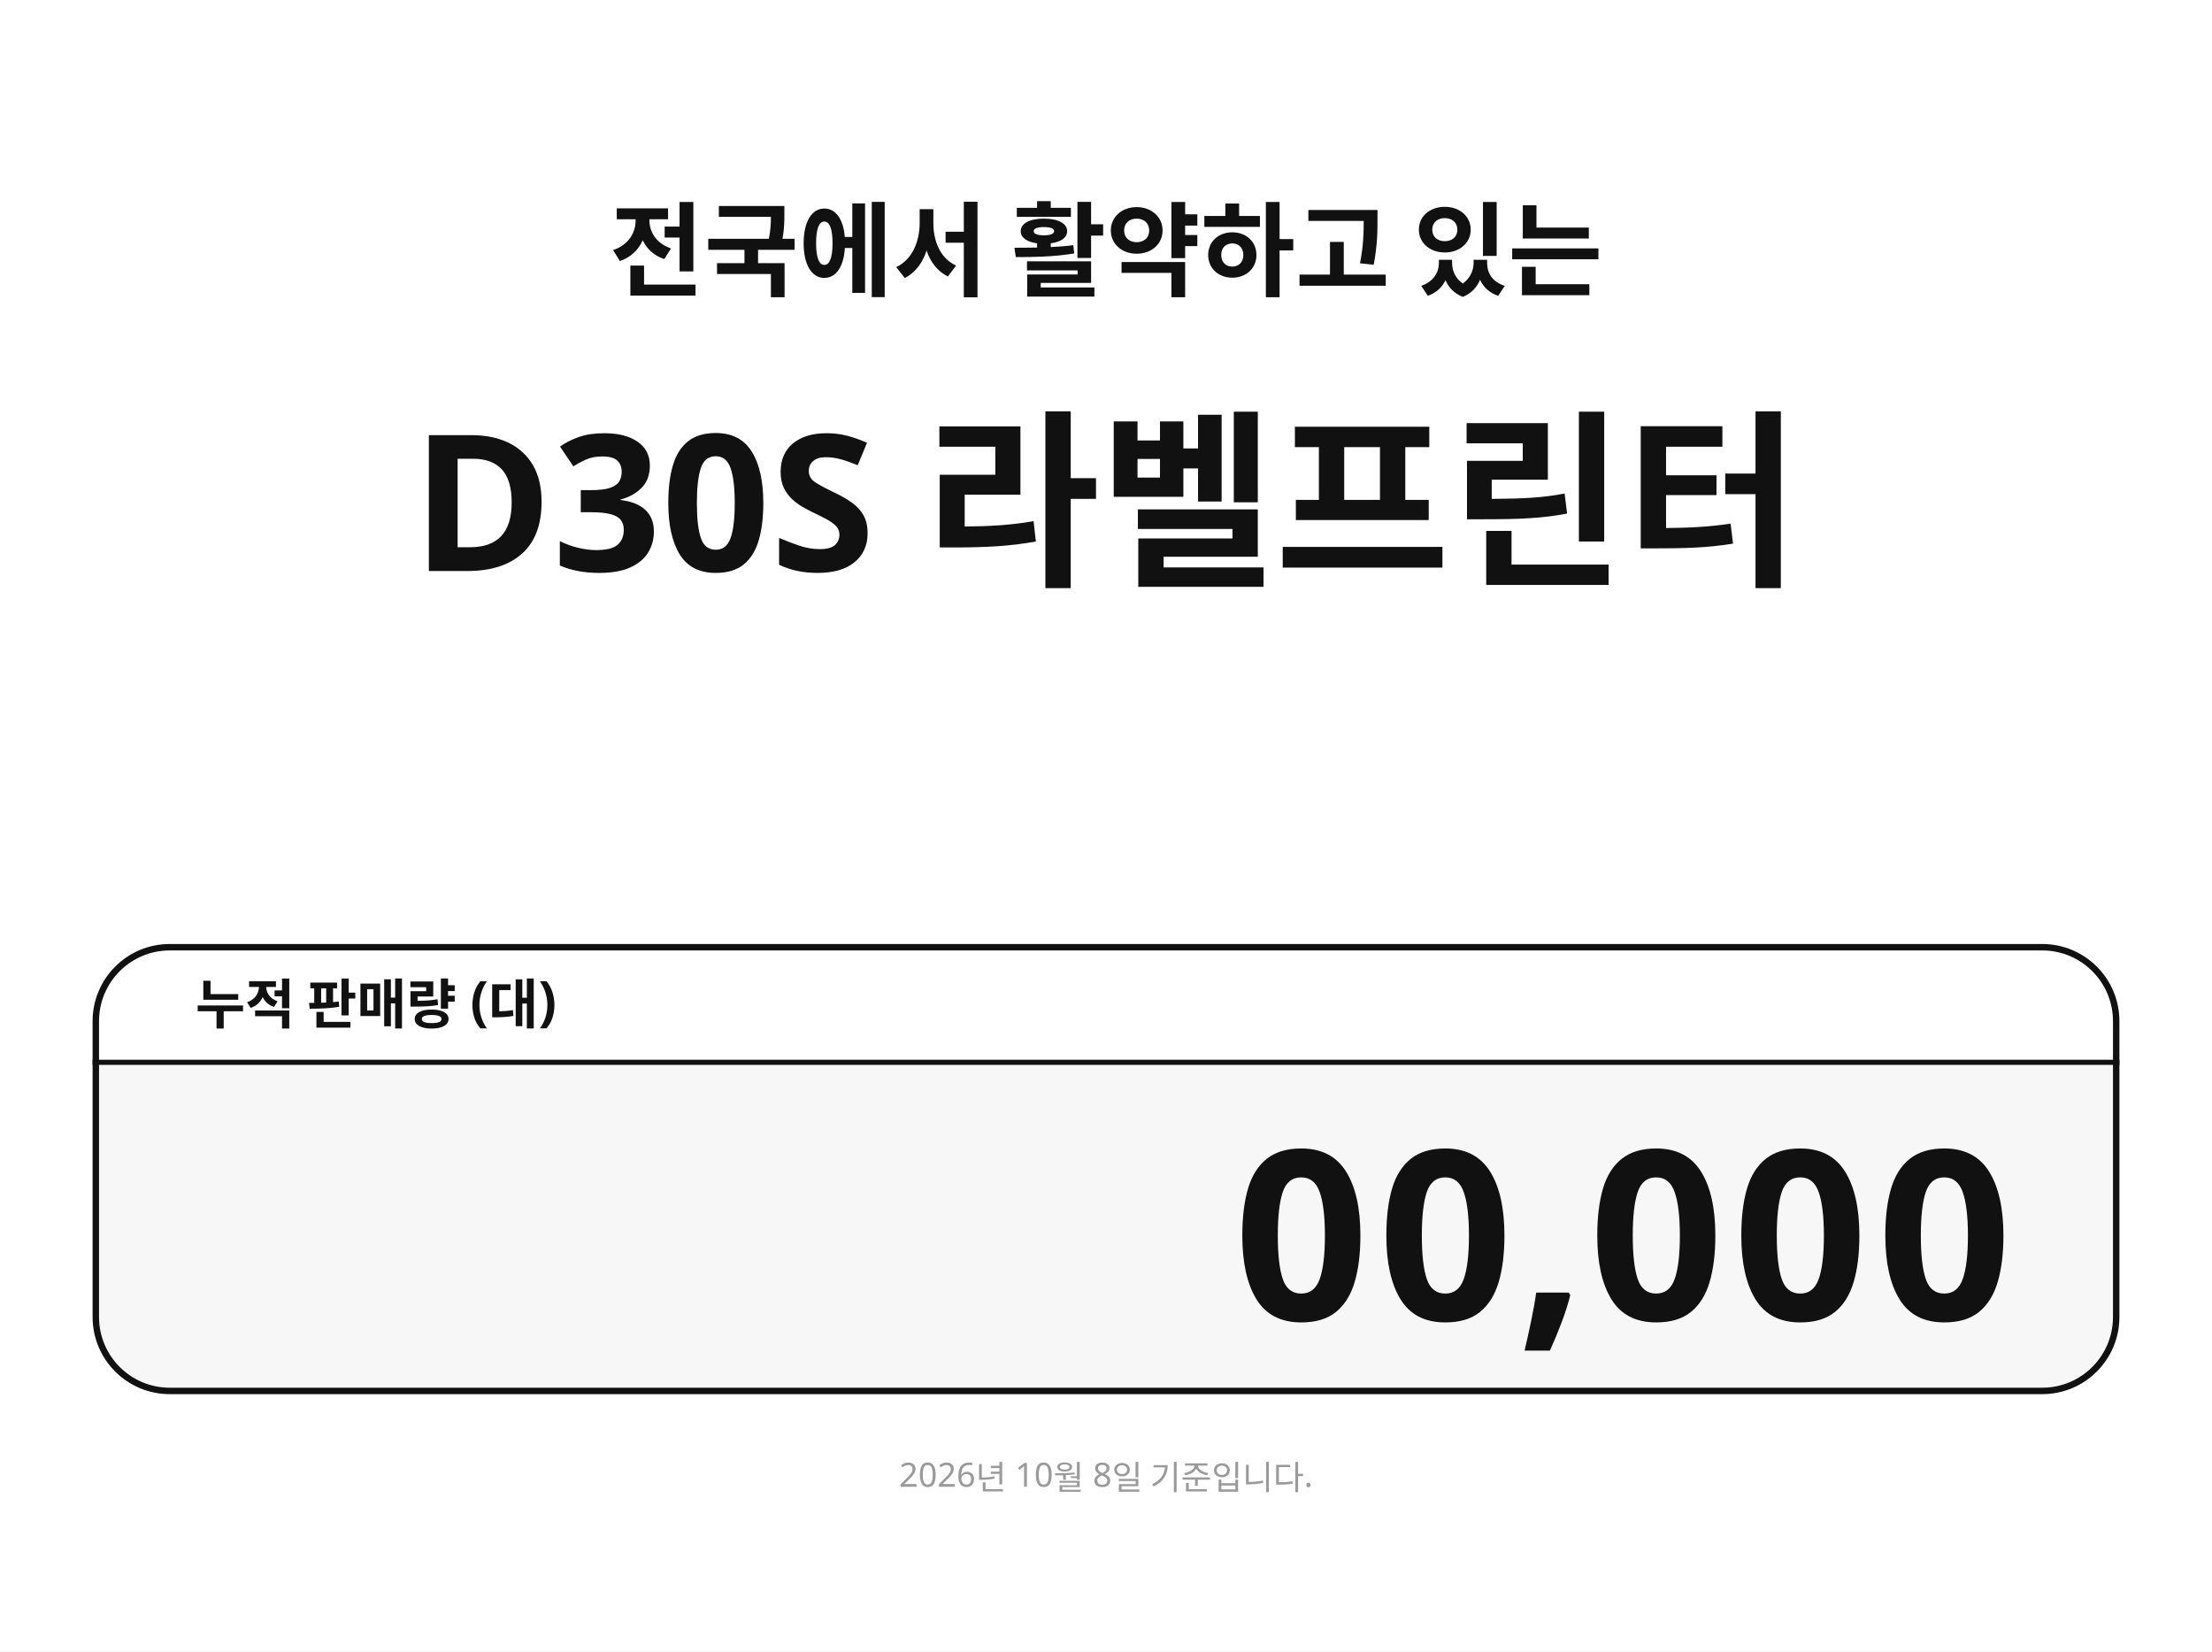
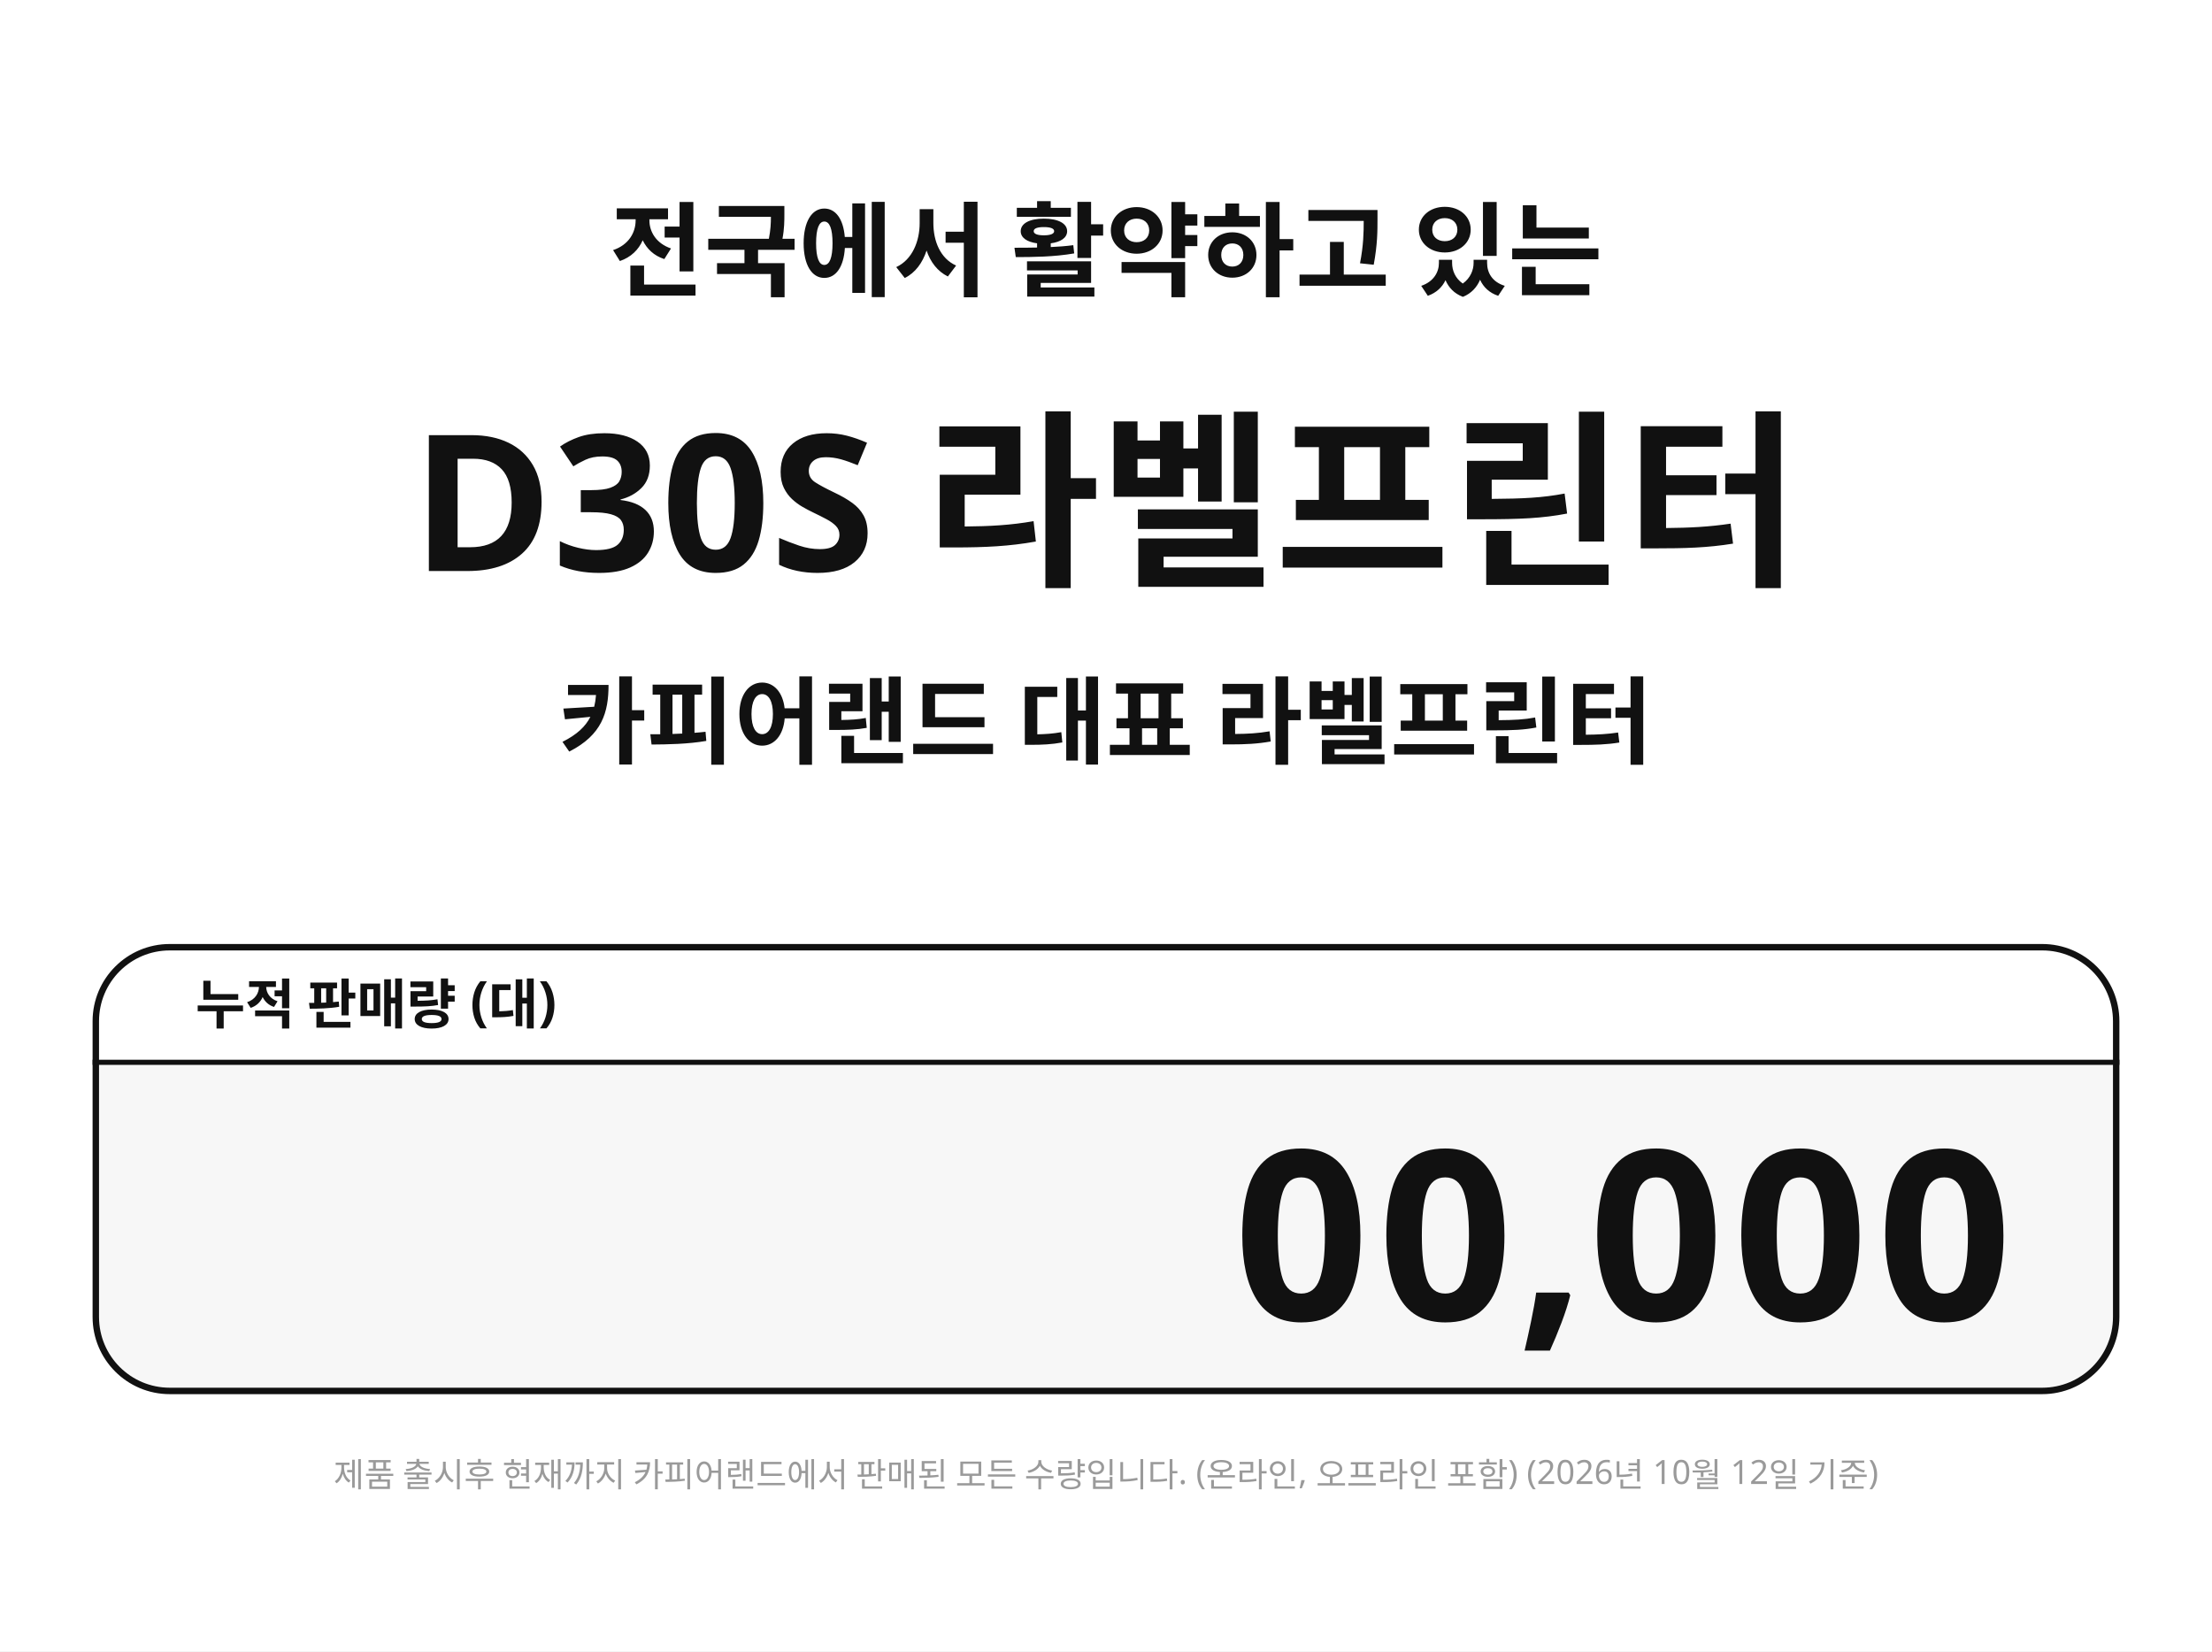
<svg xmlns="http://www.w3.org/2000/svg" width="860" height="642" viewBox="0 0 860 642" role="img">
  <defs>
    <clipPath id="odo-cell">
      <rect x="-32.0" y="-55.0" width="64" height="110" />
    </clipPath>
    <clipPath id="box-clip">
      <rect x="36" y="367" width="788" height="175" rx="30" ry="30" />
    </clipPath>
    <g id="odo">
      <text x="0" y="0" text-anchor="middle" dominant-baseline="central" font-family="'Pretendard','Malgun Gothic','Apple SD Gothic Neo',sans-serif" font-weight="900" font-size="92" fill="#111111">0</text>
      <text x="0" y="110" text-anchor="middle" dominant-baseline="central" font-family="'Pretendard','Malgun Gothic','Apple SD Gothic Neo',sans-serif" font-weight="900" font-size="92" fill="#111111">1</text>
      <text x="0" y="220" text-anchor="middle" dominant-baseline="central" font-family="'Pretendard','Malgun Gothic','Apple SD Gothic Neo',sans-serif" font-weight="900" font-size="92" fill="#111111">2</text>
      <text x="0" y="330" text-anchor="middle" dominant-baseline="central" font-family="'Pretendard','Malgun Gothic','Apple SD Gothic Neo',sans-serif" font-weight="900" font-size="92" fill="#111111">3</text>
      <text x="0" y="440" text-anchor="middle" dominant-baseline="central" font-family="'Pretendard','Malgun Gothic','Apple SD Gothic Neo',sans-serif" font-weight="900" font-size="92" fill="#111111">4</text>
      <text x="0" y="550" text-anchor="middle" dominant-baseline="central" font-family="'Pretendard','Malgun Gothic','Apple SD Gothic Neo',sans-serif" font-weight="900" font-size="92" fill="#111111">5</text>
      <text x="0" y="660" text-anchor="middle" dominant-baseline="central" font-family="'Pretendard','Malgun Gothic','Apple SD Gothic Neo',sans-serif" font-weight="900" font-size="92" fill="#111111">6</text>
      <text x="0" y="770" text-anchor="middle" dominant-baseline="central" font-family="'Pretendard','Malgun Gothic','Apple SD Gothic Neo',sans-serif" font-weight="900" font-size="92" fill="#111111">7</text>
      <text x="0" y="880" text-anchor="middle" dominant-baseline="central" font-family="'Pretendard','Malgun Gothic','Apple SD Gothic Neo',sans-serif" font-weight="900" font-size="92" fill="#111111">8</text>
      <text x="0" y="990" text-anchor="middle" dominant-baseline="central" font-family="'Pretendard','Malgun Gothic','Apple SD Gothic Neo',sans-serif" font-weight="900" font-size="92" fill="#111111">9</text>
      <text x="0" y="1100" text-anchor="middle" dominant-baseline="central" font-family="'Pretendard','Malgun Gothic','Apple SD Gothic Neo',sans-serif" font-weight="900" font-size="92" fill="#111111">0</text>
      <text x="0" y="1210" text-anchor="middle" dominant-baseline="central" font-family="'Pretendard','Malgun Gothic','Apple SD Gothic Neo',sans-serif" font-weight="900" font-size="92" fill="#111111">1</text>
      <text x="0" y="1320" text-anchor="middle" dominant-baseline="central" font-family="'Pretendard','Malgun Gothic','Apple SD Gothic Neo',sans-serif" font-weight="900" font-size="92" fill="#111111">2</text>
      <text x="0" y="1430" text-anchor="middle" dominant-baseline="central" font-family="'Pretendard','Malgun Gothic','Apple SD Gothic Neo',sans-serif" font-weight="900" font-size="92" fill="#111111">3</text>
      <text x="0" y="1540" text-anchor="middle" dominant-baseline="central" font-family="'Pretendard','Malgun Gothic','Apple SD Gothic Neo',sans-serif" font-weight="900" font-size="92" fill="#111111">4</text>
      <text x="0" y="1650" text-anchor="middle" dominant-baseline="central" font-family="'Pretendard','Malgun Gothic','Apple SD Gothic Neo',sans-serif" font-weight="900" font-size="92" fill="#111111">5</text>
      <text x="0" y="1760" text-anchor="middle" dominant-baseline="central" font-family="'Pretendard','Malgun Gothic','Apple SD Gothic Neo',sans-serif" font-weight="900" font-size="92" fill="#111111">6</text>
      <text x="0" y="1870" text-anchor="middle" dominant-baseline="central" font-family="'Pretendard','Malgun Gothic','Apple SD Gothic Neo',sans-serif" font-weight="900" font-size="92" fill="#111111">7</text>
      <text x="0" y="1980" text-anchor="middle" dominant-baseline="central" font-family="'Pretendard','Malgun Gothic','Apple SD Gothic Neo',sans-serif" font-weight="900" font-size="92" fill="#111111">8</text>
      <text x="0" y="2090" text-anchor="middle" dominant-baseline="central" font-family="'Pretendard','Malgun Gothic','Apple SD Gothic Neo',sans-serif" font-weight="900" font-size="92" fill="#111111">9</text>
      <text x="0" y="2200" text-anchor="middle" dominant-baseline="central" font-family="'Pretendard','Malgun Gothic','Apple SD Gothic Neo',sans-serif" font-weight="900" font-size="92" fill="#111111">0</text>
      <text x="0" y="2310" text-anchor="middle" dominant-baseline="central" font-family="'Pretendard','Malgun Gothic','Apple SD Gothic Neo',sans-serif" font-weight="900" font-size="92" fill="#111111">1</text>
      <text x="0" y="2420" text-anchor="middle" dominant-baseline="central" font-family="'Pretendard','Malgun Gothic','Apple SD Gothic Neo',sans-serif" font-weight="900" font-size="92" fill="#111111">2</text>
      <text x="0" y="2530" text-anchor="middle" dominant-baseline="central" font-family="'Pretendard','Malgun Gothic','Apple SD Gothic Neo',sans-serif" font-weight="900" font-size="92" fill="#111111">3</text>
      <text x="0" y="2640" text-anchor="middle" dominant-baseline="central" font-family="'Pretendard','Malgun Gothic','Apple SD Gothic Neo',sans-serif" font-weight="900" font-size="92" fill="#111111">4</text>
      <text x="0" y="2750" text-anchor="middle" dominant-baseline="central" font-family="'Pretendard','Malgun Gothic','Apple SD Gothic Neo',sans-serif" font-weight="900" font-size="92" fill="#111111">5</text>
      <text x="0" y="2860" text-anchor="middle" dominant-baseline="central" font-family="'Pretendard','Malgun Gothic','Apple SD Gothic Neo',sans-serif" font-weight="900" font-size="92" fill="#111111">6</text>
      <text x="0" y="2970" text-anchor="middle" dominant-baseline="central" font-family="'Pretendard','Malgun Gothic','Apple SD Gothic Neo',sans-serif" font-weight="900" font-size="92" fill="#111111">7</text>
      <text x="0" y="3080" text-anchor="middle" dominant-baseline="central" font-family="'Pretendard','Malgun Gothic','Apple SD Gothic Neo',sans-serif" font-weight="900" font-size="92" fill="#111111">8</text>
      <text x="0" y="3190" text-anchor="middle" dominant-baseline="central" font-family="'Pretendard','Malgun Gothic','Apple SD Gothic Neo',sans-serif" font-weight="900" font-size="92" fill="#111111">9</text>
      <text x="0" y="3300" text-anchor="middle" dominant-baseline="central" font-family="'Pretendard','Malgun Gothic','Apple SD Gothic Neo',sans-serif" font-weight="900" font-size="92" fill="#111111">0</text>
      <text x="0" y="3410" text-anchor="middle" dominant-baseline="central" font-family="'Pretendard','Malgun Gothic','Apple SD Gothic Neo',sans-serif" font-weight="900" font-size="92" fill="#111111">1</text>
      <text x="0" y="3520" text-anchor="middle" dominant-baseline="central" font-family="'Pretendard','Malgun Gothic','Apple SD Gothic Neo',sans-serif" font-weight="900" font-size="92" fill="#111111">2</text>
      <text x="0" y="3630" text-anchor="middle" dominant-baseline="central" font-family="'Pretendard','Malgun Gothic','Apple SD Gothic Neo',sans-serif" font-weight="900" font-size="92" fill="#111111">3</text>
      <text x="0" y="3740" text-anchor="middle" dominant-baseline="central" font-family="'Pretendard','Malgun Gothic','Apple SD Gothic Neo',sans-serif" font-weight="900" font-size="92" fill="#111111">4</text>
      <text x="0" y="3850" text-anchor="middle" dominant-baseline="central" font-family="'Pretendard','Malgun Gothic','Apple SD Gothic Neo',sans-serif" font-weight="900" font-size="92" fill="#111111">5</text>
      <text x="0" y="3960" text-anchor="middle" dominant-baseline="central" font-family="'Pretendard','Malgun Gothic','Apple SD Gothic Neo',sans-serif" font-weight="900" font-size="92" fill="#111111">6</text>
      <text x="0" y="4070" text-anchor="middle" dominant-baseline="central" font-family="'Pretendard','Malgun Gothic','Apple SD Gothic Neo',sans-serif" font-weight="900" font-size="92" fill="#111111">7</text>
      <text x="0" y="4180" text-anchor="middle" dominant-baseline="central" font-family="'Pretendard','Malgun Gothic','Apple SD Gothic Neo',sans-serif" font-weight="900" font-size="92" fill="#111111">8</text>
      <text x="0" y="4290" text-anchor="middle" dominant-baseline="central" font-family="'Pretendard','Malgun Gothic','Apple SD Gothic Neo',sans-serif" font-weight="900" font-size="92" fill="#111111">9</text>
      <text x="0" y="4400" text-anchor="middle" dominant-baseline="central" font-family="'Pretendard','Malgun Gothic','Apple SD Gothic Neo',sans-serif" font-weight="900" font-size="92" fill="#111111">0</text>
      <text x="0" y="4510" text-anchor="middle" dominant-baseline="central" font-family="'Pretendard','Malgun Gothic','Apple SD Gothic Neo',sans-serif" font-weight="900" font-size="92" fill="#111111">1</text>
      <text x="0" y="4620" text-anchor="middle" dominant-baseline="central" font-family="'Pretendard','Malgun Gothic','Apple SD Gothic Neo',sans-serif" font-weight="900" font-size="92" fill="#111111">2</text>
      <text x="0" y="4730" text-anchor="middle" dominant-baseline="central" font-family="'Pretendard','Malgun Gothic','Apple SD Gothic Neo',sans-serif" font-weight="900" font-size="92" fill="#111111">3</text>
      <text x="0" y="4840" text-anchor="middle" dominant-baseline="central" font-family="'Pretendard','Malgun Gothic','Apple SD Gothic Neo',sans-serif" font-weight="900" font-size="92" fill="#111111">4</text>
      <text x="0" y="4950" text-anchor="middle" dominant-baseline="central" font-family="'Pretendard','Malgun Gothic','Apple SD Gothic Neo',sans-serif" font-weight="900" font-size="92" fill="#111111">5</text>
      <text x="0" y="5060" text-anchor="middle" dominant-baseline="central" font-family="'Pretendard','Malgun Gothic','Apple SD Gothic Neo',sans-serif" font-weight="900" font-size="92" fill="#111111">6</text>
      <text x="0" y="5170" text-anchor="middle" dominant-baseline="central" font-family="'Pretendard','Malgun Gothic','Apple SD Gothic Neo',sans-serif" font-weight="900" font-size="92" fill="#111111">7</text>
      <text x="0" y="5280" text-anchor="middle" dominant-baseline="central" font-family="'Pretendard','Malgun Gothic','Apple SD Gothic Neo',sans-serif" font-weight="900" font-size="92" fill="#111111">8</text>
      <text x="0" y="5390" text-anchor="middle" dominant-baseline="central" font-family="'Pretendard','Malgun Gothic','Apple SD Gothic Neo',sans-serif" font-weight="900" font-size="92" fill="#111111">9</text>
      <text x="0" y="5500" text-anchor="middle" dominant-baseline="central" font-family="'Pretendard','Malgun Gothic','Apple SD Gothic Neo',sans-serif" font-weight="900" font-size="92" fill="#111111">0</text>
      <text x="0" y="5610" text-anchor="middle" dominant-baseline="central" font-family="'Pretendard','Malgun Gothic','Apple SD Gothic Neo',sans-serif" font-weight="900" font-size="92" fill="#111111">1</text>
      <text x="0" y="5720" text-anchor="middle" dominant-baseline="central" font-family="'Pretendard','Malgun Gothic','Apple SD Gothic Neo',sans-serif" font-weight="900" font-size="92" fill="#111111">2</text>
      <text x="0" y="5830" text-anchor="middle" dominant-baseline="central" font-family="'Pretendard','Malgun Gothic','Apple SD Gothic Neo',sans-serif" font-weight="900" font-size="92" fill="#111111">3</text>
      <text x="0" y="5940" text-anchor="middle" dominant-baseline="central" font-family="'Pretendard','Malgun Gothic','Apple SD Gothic Neo',sans-serif" font-weight="900" font-size="92" fill="#111111">4</text>
      <text x="0" y="6050" text-anchor="middle" dominant-baseline="central" font-family="'Pretendard','Malgun Gothic','Apple SD Gothic Neo',sans-serif" font-weight="900" font-size="92" fill="#111111">5</text>
      <text x="0" y="6160" text-anchor="middle" dominant-baseline="central" font-family="'Pretendard','Malgun Gothic','Apple SD Gothic Neo',sans-serif" font-weight="900" font-size="92" fill="#111111">6</text>
      <text x="0" y="6270" text-anchor="middle" dominant-baseline="central" font-family="'Pretendard','Malgun Gothic','Apple SD Gothic Neo',sans-serif" font-weight="900" font-size="92" fill="#111111">7</text>
      <text x="0" y="6380" text-anchor="middle" dominant-baseline="central" font-family="'Pretendard','Malgun Gothic','Apple SD Gothic Neo',sans-serif" font-weight="900" font-size="92" fill="#111111">8</text>
      <text x="0" y="6490" text-anchor="middle" dominant-baseline="central" font-family="'Pretendard','Malgun Gothic','Apple SD Gothic Neo',sans-serif" font-weight="900" font-size="92" fill="#111111">9</text>
      <text x="0" y="6600" text-anchor="middle" dominant-baseline="central" font-family="'Pretendard','Malgun Gothic','Apple SD Gothic Neo',sans-serif" font-weight="900" font-size="92" fill="#111111">0</text>
      <text x="0" y="6710" text-anchor="middle" dominant-baseline="central" font-family="'Pretendard','Malgun Gothic','Apple SD Gothic Neo',sans-serif" font-weight="900" font-size="92" fill="#111111">1</text>
      <text x="0" y="6820" text-anchor="middle" dominant-baseline="central" font-family="'Pretendard','Malgun Gothic','Apple SD Gothic Neo',sans-serif" font-weight="900" font-size="92" fill="#111111">2</text>
      <text x="0" y="6930" text-anchor="middle" dominant-baseline="central" font-family="'Pretendard','Malgun Gothic','Apple SD Gothic Neo',sans-serif" font-weight="900" font-size="92" fill="#111111">3</text>
      <text x="0" y="7040" text-anchor="middle" dominant-baseline="central" font-family="'Pretendard','Malgun Gothic','Apple SD Gothic Neo',sans-serif" font-weight="900" font-size="92" fill="#111111">4</text>
      <text x="0" y="7150" text-anchor="middle" dominant-baseline="central" font-family="'Pretendard','Malgun Gothic','Apple SD Gothic Neo',sans-serif" font-weight="900" font-size="92" fill="#111111">5</text>
      <text x="0" y="7260" text-anchor="middle" dominant-baseline="central" font-family="'Pretendard','Malgun Gothic','Apple SD Gothic Neo',sans-serif" font-weight="900" font-size="92" fill="#111111">6</text>
      <text x="0" y="7370" text-anchor="middle" dominant-baseline="central" font-family="'Pretendard','Malgun Gothic','Apple SD Gothic Neo',sans-serif" font-weight="900" font-size="92" fill="#111111">7</text>
      <text x="0" y="7480" text-anchor="middle" dominant-baseline="central" font-family="'Pretendard','Malgun Gothic','Apple SD Gothic Neo',sans-serif" font-weight="900" font-size="92" fill="#111111">8</text>
      <text x="0" y="7590" text-anchor="middle" dominant-baseline="central" font-family="'Pretendard','Malgun Gothic','Apple SD Gothic Neo',sans-serif" font-weight="900" font-size="92" fill="#111111">9</text>
    </g>
  </defs>
  <rect x="0" y="0" width="860" height="642" fill="#ffffff" />
  <text x="430.0" y="112" text-anchor="middle" font-family="'Pretendard','Malgun Gothic','Apple SD Gothic Neo',sans-serif" font-weight="800" font-size="40" fill="#111111">전국에서 활약하고 있는</text>
  <text x="430.0" y="222" text-anchor="middle" font-family="'Pretendard','Malgun Gothic','Apple SD Gothic Neo',sans-serif" font-weight="800" font-size="74" fill="#111111">D30S 라벨프린터</text>
+   <text x="430.0" y="294" text-anchor="middle" font-family="'Pretendard','Malgun Gothic','Apple SD Gothic Neo',sans-serif" font-weight="700" font-size="37" fill="#111111">카피어랜드 대표 라벨프린터</text>
  <g clip-path="url(#box-clip)">
    <rect x="36" y="367" width="788" height="175" fill="#F7F7F7" />
    <rect x="36" y="367" width="788" height="46" fill="#ffffff" />
    <line x1="36" y1="413" x2="824" y2="413" stroke="#111111" stroke-width="2" />
  </g>
  <rect x="37.25" y="368.25" width="785.5" height="172.5" rx="28.75" ry="28.75" fill="none" stroke="#111111" stroke-width="2.5" />
  <text x="76" y="398" font-family="'Pretendard','Malgun Gothic','Apple SD Gothic Neo',sans-serif" font-weight="700" font-size="21" fill="#111111">누적 판매량 (대)</text>
  <g transform="translate(506.00,477.50) scale(1)">
    <g clip-path="url(#odo-cell)">
      <use href="#odo">
        <animateTransform attributeName="transform" type="translate" calcMode="spline" keyTimes="0;0.186;1" keySplines="0.12 0.9 0.2 1;0 0 1 1" values="0 0;0 -3190;0 -3190" dur="6.4s" repeatCount="indefinite" />
      </use>
    </g>
  </g>
  <g transform="translate(562.00,477.50) scale(1)">
    <g clip-path="url(#odo-cell)">
      <use href="#odo">
        <animateTransform attributeName="transform" type="translate" calcMode="spline" keyTimes="0;0.223;1" keySplines="0.12 0.9 0.2 1;0 0 1 1" values="0 0;0 -3960;0 -3960" dur="6.4s" repeatCount="indefinite" />
      </use>
    </g>
  </g>
  <text x="603.00" y="477.50" text-anchor="middle" dominant-baseline="central" font-family="'Pretendard','Malgun Gothic','Apple SD Gothic Neo',sans-serif" font-weight="900" font-size="92.00" fill="#111111">,</text>
  <g transform="translate(644.00,477.50) scale(1)">
    <g clip-path="url(#odo-cell)">
      <use href="#odo">
        <animateTransform attributeName="transform" type="translate" calcMode="spline" keyTimes="0;0.260;1" keySplines="0.12 0.9 0.2 1;0 0 1 1" values="0 0;0 -5280;0 -5280" dur="6.4s" repeatCount="indefinite" />
      </use>
    </g>
  </g>
  <g transform="translate(700.00,477.50) scale(1)">
    <g clip-path="url(#odo-cell)">
      <use href="#odo">
-         <animateTransform attributeName="transform" type="translate" calcMode="spline" keyTimes="0;0.297;1" keySplines="0.12 0.9 0.2 1;0 0 1 1" values="0 0;0 -5940;0 -5940" dur="6.4s" repeatCount="indefinite" />
+         <animateTransform attributeName="transform" type="translate" calcMode="spline" keyTimes="0;0.297;1" keySplines="0.12 0.9 0.2 1;0 0 1 1" values="0 0;0 -6380;0 -6380" dur="6.4s" repeatCount="indefinite" />
      </use>
    </g>
  </g>
  <g transform="translate(756.00,477.50) scale(1)">
    <g clip-path="url(#odo-cell)">
      <use href="#odo">
-         <animateTransform attributeName="transform" type="translate" calcMode="spline" keyTimes="0;0.335;1" keySplines="0.12 0.9 0.2 1;0 0 1 1" values="0 0;0 -7150;0 -7150" dur="6.4s" repeatCount="indefinite" />
+         <animateTransform attributeName="transform" type="translate" calcMode="spline" keyTimes="0;0.335;1" keySplines="0.12 0.9 0.2 1;0 0 1 1" values="0 0;0 -6930;0 -6930" dur="6.4s" repeatCount="indefinite" />
      </use>
    </g>
  </g>
-   <text x="430.0" y="578" text-anchor="middle" font-family="'Pretendard','Malgun Gothic','Apple SD Gothic Neo',sans-serif" font-weight="400" font-size="13" fill="#9A9A9A">2026년 10월 8일 기준입니다.</text>
+   <text x="430.0" y="578" text-anchor="middle" font-family="'Pretendard','Malgun Gothic','Apple SD Gothic Neo',sans-serif" font-weight="400" font-size="13" fill="#9A9A9A">제품 출시후 현재까지 카피어랜드에서 판매된 모든 수량입니다. (온라인, 오프라인 포함) (2026년 10월 12일 기준)</text>
</svg>
